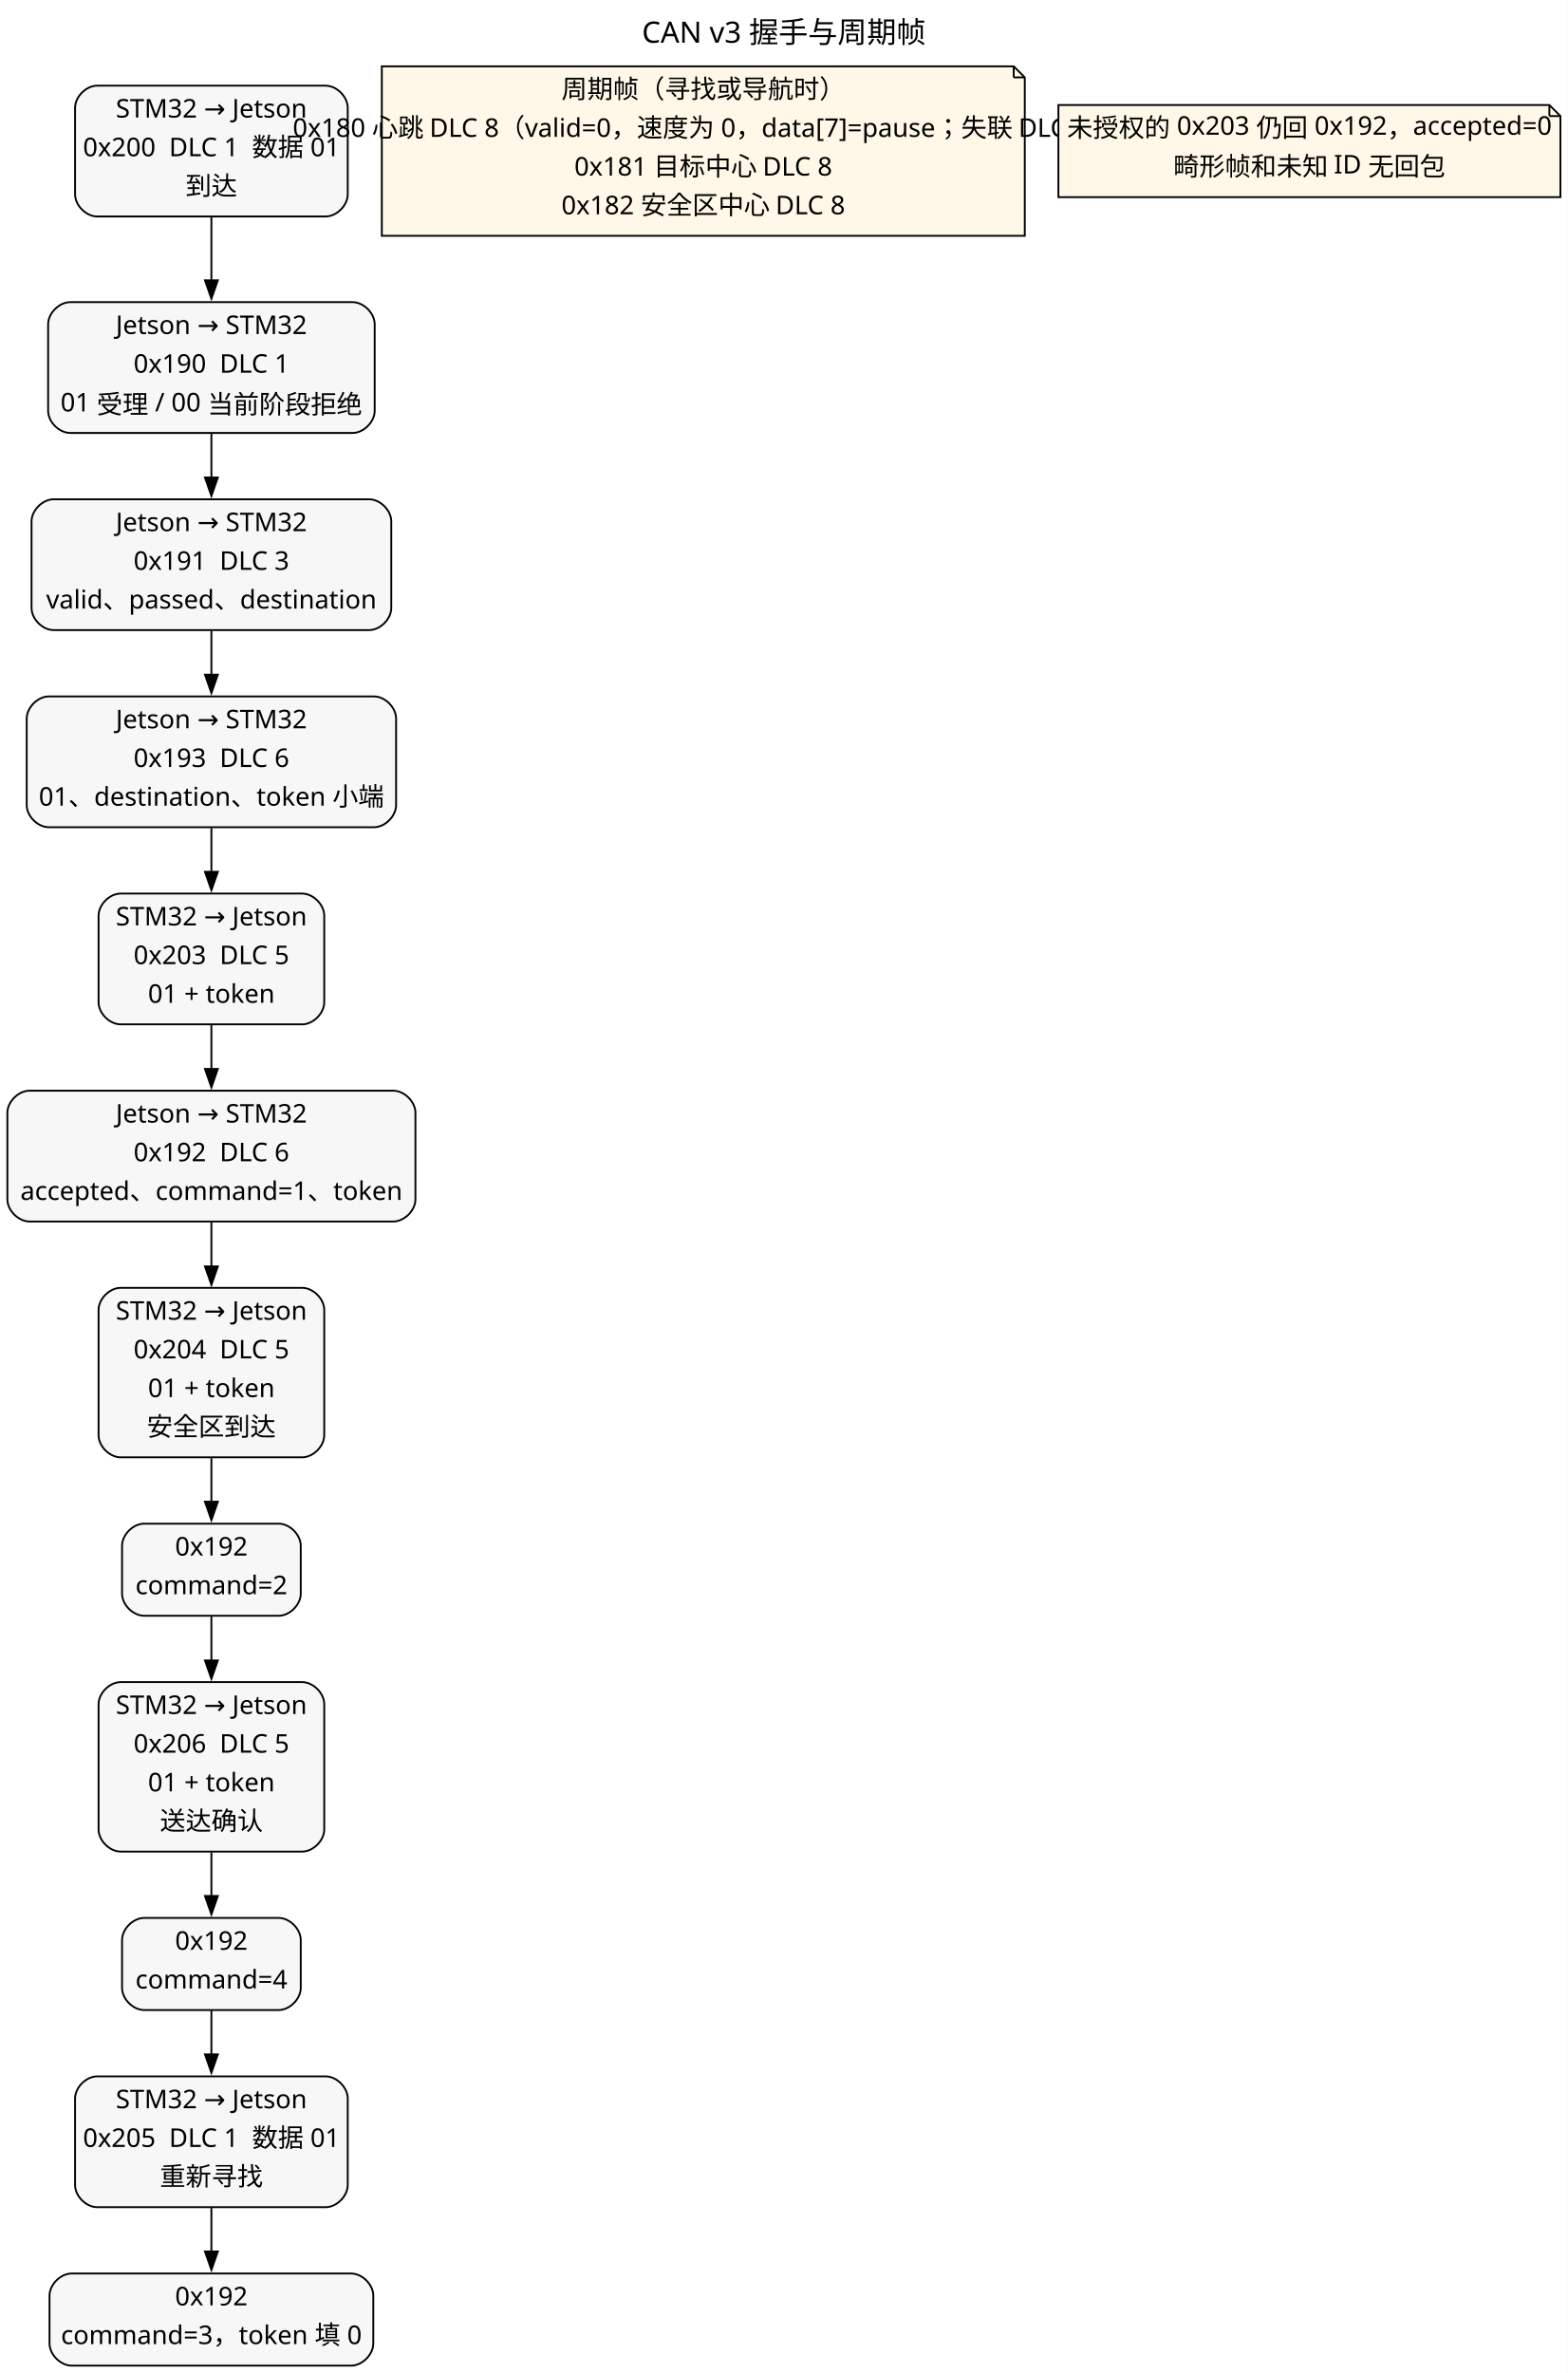
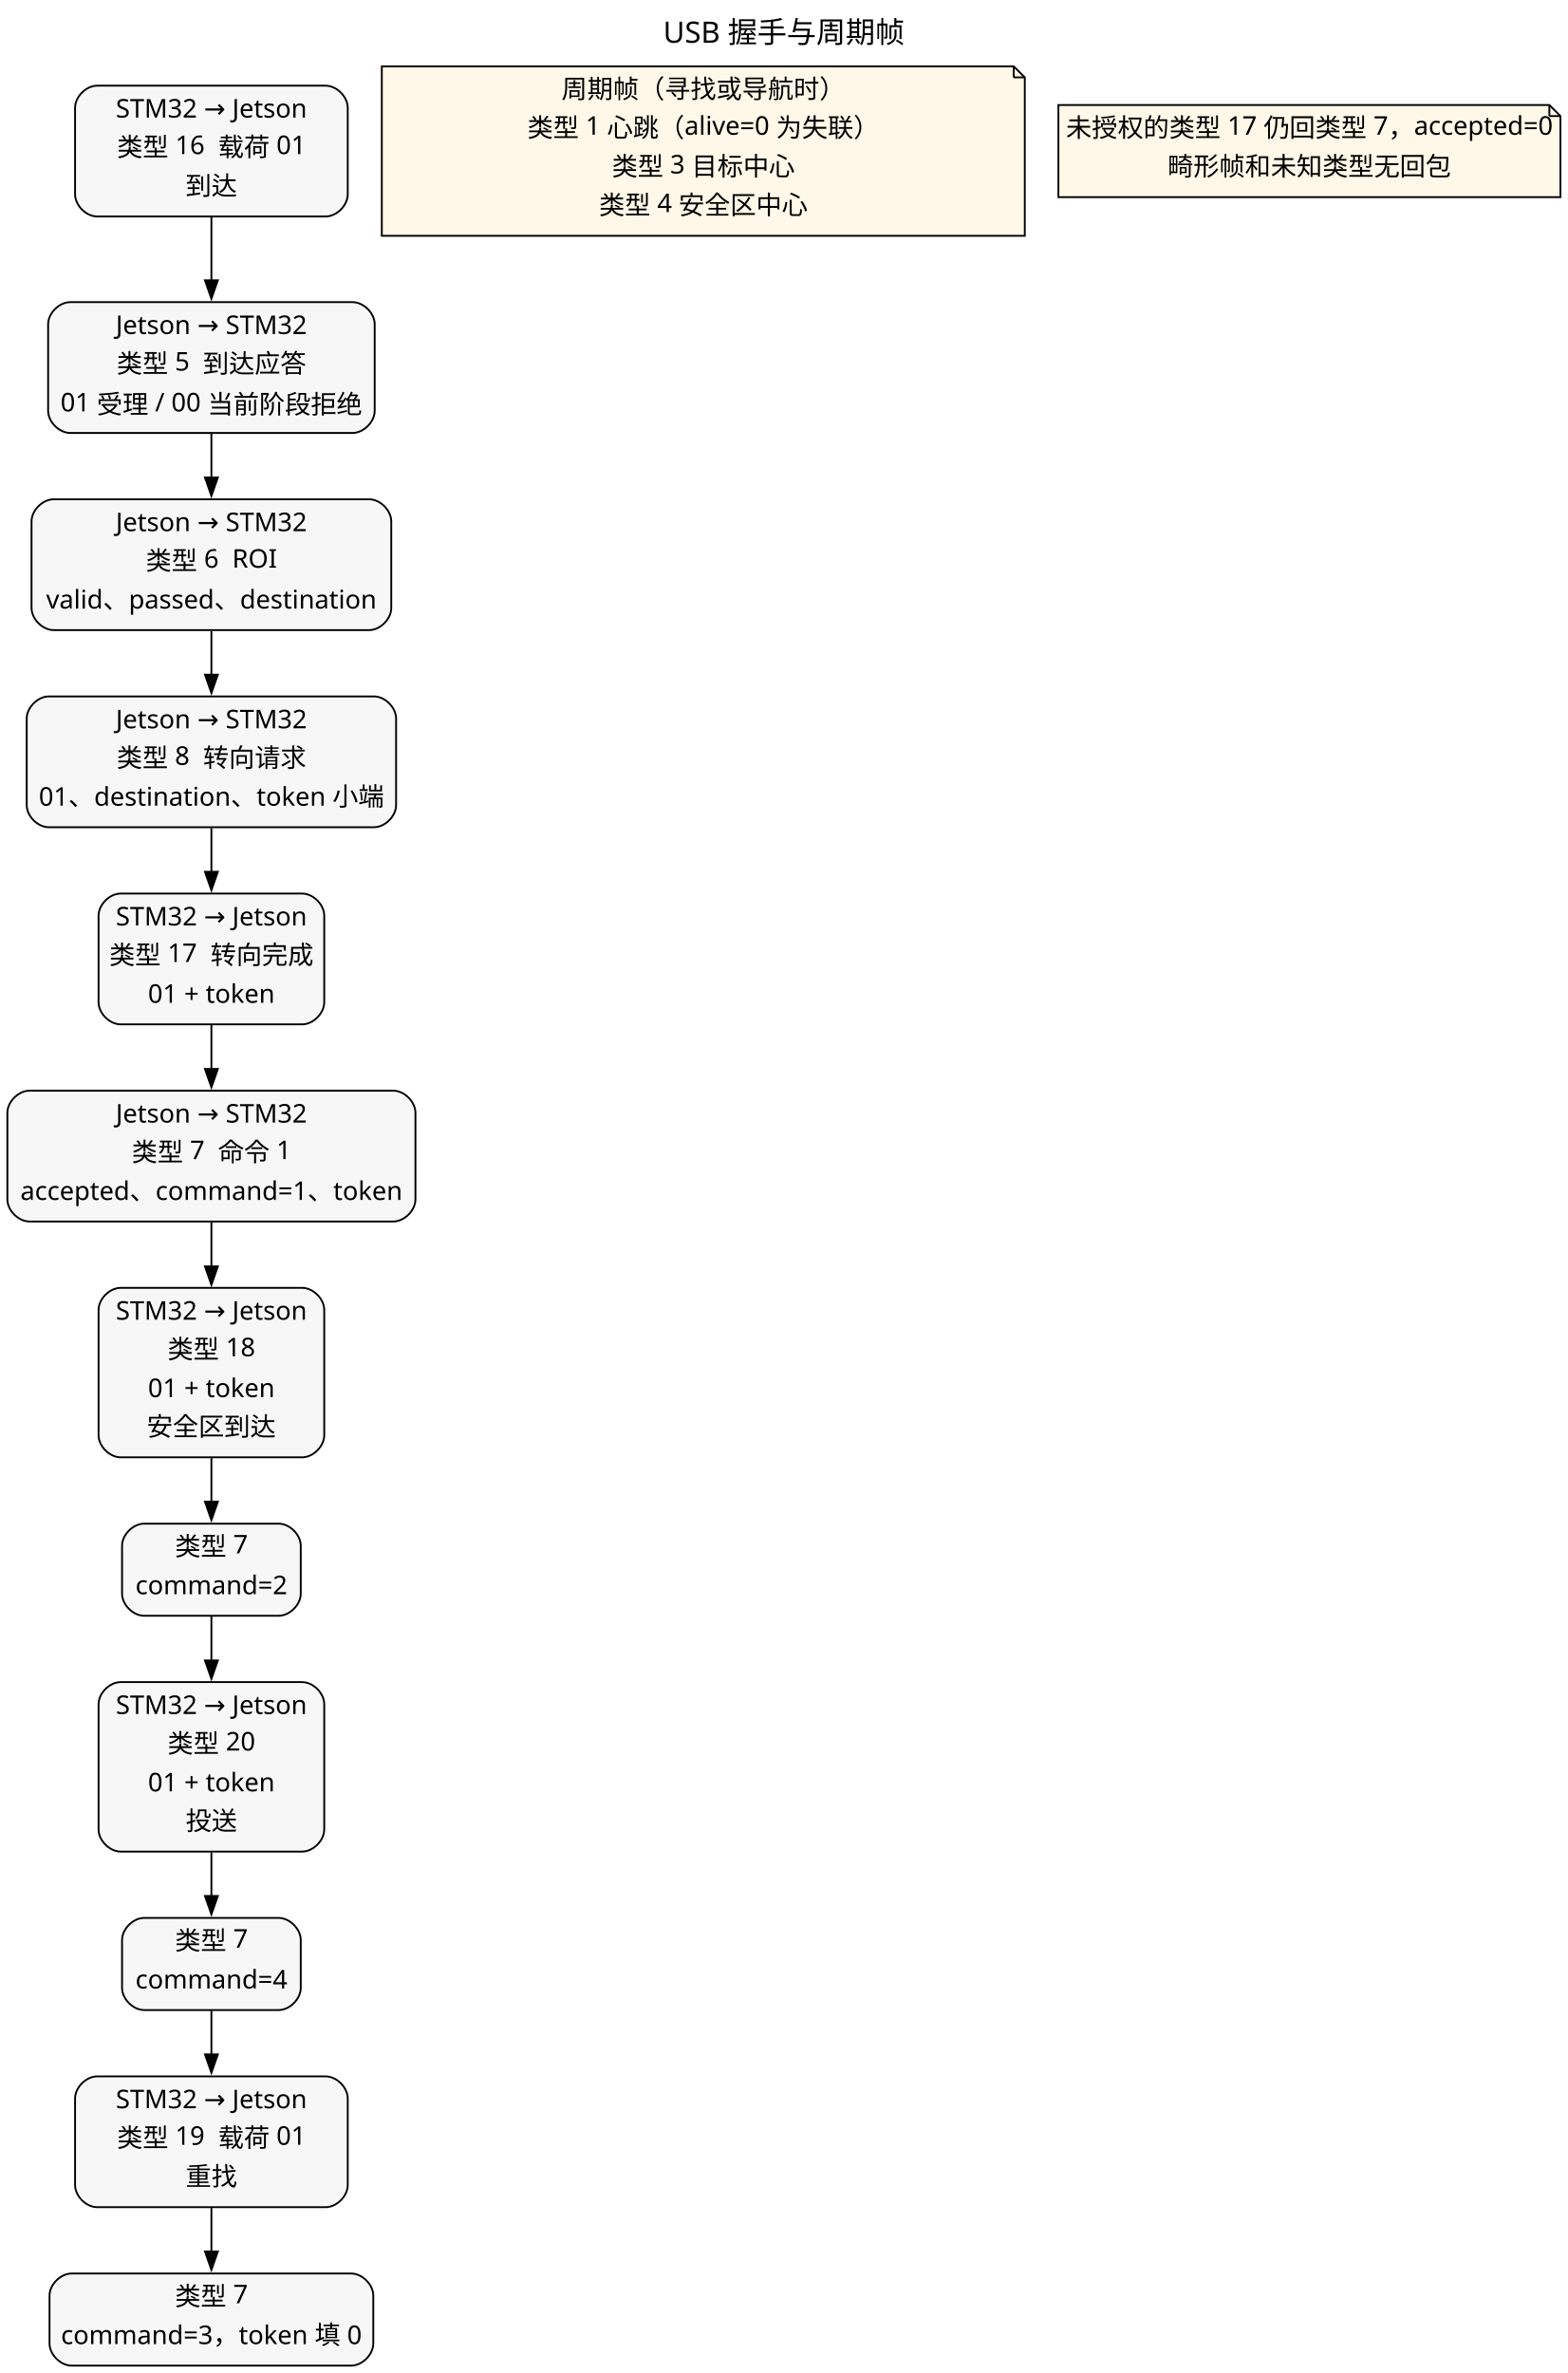
<svg xmlns="http://www.w3.org/2000/svg" width="851pt" height="1288pt" viewBox="0.00 0.00 851.00 1288.00">
  <g id="graph0" class="graph" transform="scale(1 1) rotate(0) translate(4 1284)">
    <polygon fill="white" stroke="none" points="-4,4 -4,-1284 847,-1284 847,4 -4,4" />
-     <text xml:space="preserve" text-anchor="middle" x="421.5" y="-1260.8" font-family="Microsoft YaHei" font-size="16.00">CAN v3 握手与周期帧</text>
+     <text xml:space="preserve" text-anchor="middle" x="421.5" y="-1260.8" font-family="Microsoft YaHei" font-size="16.00">USB 握手与周期帧</text>
    <g id="node1" class="node">
      <path fill="#f7f7f7" stroke="black" d="M172.75,-1237.5C172.75,-1237.5 48.75,-1237.5 48.75,-1237.5 42.75,-1237.5 36.75,-1231.5 36.75,-1225.5 36.75,-1225.5 36.75,-1178.5 36.75,-1178.5 36.75,-1172.5 42.75,-1166.5 48.75,-1166.5 48.75,-1166.5 172.75,-1166.5 172.75,-1166.5 178.75,-1166.5 184.75,-1172.5 184.75,-1178.5 184.75,-1178.5 184.75,-1225.5 184.75,-1225.5 184.75,-1231.5 178.75,-1237.5 172.75,-1237.5" />
      <text xml:space="preserve" text-anchor="middle" x="110.75" y="-1220.2" font-family="Microsoft YaHei" font-size="14.00">STM32 → Jetson</text>
-       <text xml:space="preserve" text-anchor="middle" x="110.75" y="-1199.2" font-family="Microsoft YaHei" font-size="14.00">0x200  DLC 1  数据 01</text>
+       <text xml:space="preserve" text-anchor="middle" x="110.75" y="-1199.2" font-family="Microsoft YaHei" font-size="14.00">类型 16  载荷 01</text>
      <text xml:space="preserve" text-anchor="middle" x="110.75" y="-1178.2" font-family="Microsoft YaHei" font-size="14.00">到达</text>
    </g>
    <g id="node2" class="node">
      <path fill="#f7f7f7" stroke="black" d="M187.38,-1120C187.38,-1120 34.12,-1120 34.12,-1120 28.12,-1120 22.12,-1114 22.12,-1108 22.12,-1108 22.12,-1061 22.12,-1061 22.12,-1055 28.12,-1049 34.12,-1049 34.12,-1049 187.38,-1049 187.38,-1049 193.38,-1049 199.38,-1055 199.38,-1061 199.38,-1061 199.38,-1108 199.38,-1108 199.38,-1114 193.38,-1120 187.38,-1120" />
      <text xml:space="preserve" text-anchor="middle" x="110.75" y="-1102.7" font-family="Microsoft YaHei" font-size="14.00">Jetson → STM32</text>
-       <text xml:space="preserve" text-anchor="middle" x="110.75" y="-1081.7" font-family="Microsoft YaHei" font-size="14.00">0x190  DLC 1</text>
+       <text xml:space="preserve" text-anchor="middle" x="110.75" y="-1081.7" font-family="Microsoft YaHei" font-size="14.00">类型 5  到达应答</text>
      <text xml:space="preserve" text-anchor="middle" x="110.75" y="-1060.7" font-family="Microsoft YaHei" font-size="14.00">01 受理 / 00 当前阶段拒绝</text>
    </g>
    <g id="edge1" class="edge">
      <path fill="none" stroke="black" d="M110.75,-1166.03C110.75,-1155.18 110.75,-1143.04 110.75,-1131.55" />
      <polygon fill="black" stroke="black" points="114.25,-1131.86 110.75,-1121.86 107.25,-1131.86 114.25,-1131.86" />
    </g>
    <g id="node3" class="node">
      <path fill="#f7f7f7" stroke="black" d="M196.38,-1013C196.38,-1013 25.12,-1013 25.12,-1013 19.12,-1013 13.12,-1007 13.12,-1001 13.12,-1001 13.12,-954 13.12,-954 13.12,-948 19.12,-942 25.12,-942 25.12,-942 196.38,-942 196.38,-942 202.38,-942 208.38,-948 208.38,-954 208.38,-954 208.38,-1001 208.38,-1001 208.38,-1007 202.38,-1013 196.38,-1013" />
      <text xml:space="preserve" text-anchor="middle" x="110.75" y="-995.7" font-family="Microsoft YaHei" font-size="14.00">Jetson → STM32</text>
-       <text xml:space="preserve" text-anchor="middle" x="110.75" y="-974.7" font-family="Microsoft YaHei" font-size="14.00">0x191  DLC 3</text>
+       <text xml:space="preserve" text-anchor="middle" x="110.75" y="-974.7" font-family="Microsoft YaHei" font-size="14.00">类型 6  ROI</text>
      <text xml:space="preserve" text-anchor="middle" x="110.75" y="-953.7" font-family="Microsoft YaHei" font-size="14.00">valid、passed、destination</text>
    </g>
    <g id="edge2" class="edge">
      <path fill="none" stroke="black" d="M110.75,-1048.54C110.75,-1040.92 110.75,-1032.75 110.75,-1024.77" />
      <polygon fill="black" stroke="black" points="114.25,-1024.82 110.75,-1014.82 107.25,-1024.82 114.25,-1024.82" />
    </g>
    <g id="node4" class="node">
      <path fill="#f7f7f7" stroke="black" d="M199,-906C199,-906 22.5,-906 22.5,-906 16.5,-906 10.5,-900 10.5,-894 10.5,-894 10.5,-847 10.5,-847 10.5,-841 16.5,-835 22.5,-835 22.5,-835 199,-835 199,-835 205,-835 211,-841 211,-847 211,-847 211,-894 211,-894 211,-900 205,-906 199,-906" />
      <text xml:space="preserve" text-anchor="middle" x="110.75" y="-888.7" font-family="Microsoft YaHei" font-size="14.00">Jetson → STM32</text>
-       <text xml:space="preserve" text-anchor="middle" x="110.75" y="-867.7" font-family="Microsoft YaHei" font-size="14.00">0x193  DLC 6</text>
+       <text xml:space="preserve" text-anchor="middle" x="110.75" y="-867.7" font-family="Microsoft YaHei" font-size="14.00">类型 8  转向请求</text>
      <text xml:space="preserve" text-anchor="middle" x="110.75" y="-846.7" font-family="Microsoft YaHei" font-size="14.00">01、destination、token 小端</text>
    </g>
    <g id="edge3" class="edge">
      <path fill="none" stroke="black" d="M110.75,-941.54C110.75,-933.92 110.75,-925.75 110.75,-917.77" />
      <polygon fill="black" stroke="black" points="114.25,-917.82 110.75,-907.82 107.25,-917.82 114.25,-917.82" />
    </g>
    <g id="node5" class="node">
      <path fill="#f7f7f7" stroke="black" d="M160,-799C160,-799 61.5,-799 61.5,-799 55.5,-799 49.5,-793 49.5,-787 49.5,-787 49.5,-740 49.5,-740 49.5,-734 55.5,-728 61.5,-728 61.5,-728 160,-728 160,-728 166,-728 172,-734 172,-740 172,-740 172,-787 172,-787 172,-793 166,-799 160,-799" />
      <text xml:space="preserve" text-anchor="middle" x="110.75" y="-781.7" font-family="Microsoft YaHei" font-size="14.00">STM32 → Jetson</text>
-       <text xml:space="preserve" text-anchor="middle" x="110.75" y="-760.7" font-family="Microsoft YaHei" font-size="14.00">0x203  DLC 5</text>
+       <text xml:space="preserve" text-anchor="middle" x="110.75" y="-760.7" font-family="Microsoft YaHei" font-size="14.00">类型 17  转向完成</text>
      <text xml:space="preserve" text-anchor="middle" x="110.75" y="-739.7" font-family="Microsoft YaHei" font-size="14.00">01 + token</text>
    </g>
    <g id="edge4" class="edge">
      <path fill="none" stroke="black" d="M110.75,-834.54C110.75,-826.92 110.75,-818.75 110.75,-810.77" />
      <polygon fill="black" stroke="black" points="114.25,-810.82 110.75,-800.82 107.25,-810.82 114.25,-810.82" />
    </g>
    <g id="node6" class="node">
      <path fill="#f7f7f7" stroke="black" d="M209.5,-692C209.5,-692 12,-692 12,-692 6,-692 0,-686 0,-680 0,-680 0,-633 0,-633 0,-627 6,-621 12,-621 12,-621 209.5,-621 209.5,-621 215.5,-621 221.5,-627 221.5,-633 221.5,-633 221.5,-680 221.5,-680 221.5,-686 215.5,-692 209.5,-692" />
      <text xml:space="preserve" text-anchor="middle" x="110.75" y="-674.7" font-family="Microsoft YaHei" font-size="14.00">Jetson → STM32</text>
-       <text xml:space="preserve" text-anchor="middle" x="110.75" y="-653.7" font-family="Microsoft YaHei" font-size="14.00">0x192  DLC 6</text>
+       <text xml:space="preserve" text-anchor="middle" x="110.75" y="-653.7" font-family="Microsoft YaHei" font-size="14.00">类型 7  命令 1</text>
      <text xml:space="preserve" text-anchor="middle" x="110.75" y="-632.7" font-family="Microsoft YaHei" font-size="14.00">accepted、command=1、token</text>
    </g>
    <g id="edge5" class="edge">
      <path fill="none" stroke="black" d="M110.75,-727.54C110.75,-719.92 110.75,-711.75 110.75,-703.77" />
      <polygon fill="black" stroke="black" points="114.25,-703.82 110.75,-693.82 107.25,-703.82 114.25,-703.82" />
    </g>
    <g id="node7" class="node">
      <path fill="#f7f7f7" stroke="black" d="M160,-585C160,-585 61.5,-585 61.5,-585 55.5,-585 49.5,-579 49.5,-573 49.5,-573 49.5,-505 49.5,-505 49.5,-499 55.5,-493 61.5,-493 61.5,-493 160,-493 160,-493 166,-493 172,-499 172,-505 172,-505 172,-573 172,-573 172,-579 166,-585 160,-585" />
      <text xml:space="preserve" text-anchor="middle" x="110.75" y="-567.7" font-family="Microsoft YaHei" font-size="14.00">STM32 → Jetson</text>
-       <text xml:space="preserve" text-anchor="middle" x="110.75" y="-546.7" font-family="Microsoft YaHei" font-size="14.00">0x204  DLC 5</text>
+       <text xml:space="preserve" text-anchor="middle" x="110.75" y="-546.7" font-family="Microsoft YaHei" font-size="14.00">类型 18</text>
      <text xml:space="preserve" text-anchor="middle" x="110.75" y="-525.7" font-family="Microsoft YaHei" font-size="14.00">01 + token</text>
      <text xml:space="preserve" text-anchor="middle" x="110.75" y="-504.7" font-family="Microsoft YaHei" font-size="14.00">安全区到达</text>
    </g>
    <g id="edge6" class="edge">
      <path fill="none" stroke="black" d="M110.75,-620.53C110.75,-612.95 110.75,-604.75 110.75,-596.57" />
      <polygon fill="black" stroke="black" points="114.25,-596.62 110.75,-586.62 107.25,-596.62 114.25,-596.62" />
    </g>
    <g id="node8" class="node">
      <path fill="#f7f7f7" stroke="black" d="M147.25,-457C147.25,-457 74.25,-457 74.25,-457 68.25,-457 62.25,-451 62.25,-445 62.25,-445 62.25,-419 62.25,-419 62.25,-413 68.25,-407 74.25,-407 74.25,-407 147.25,-407 147.25,-407 153.25,-407 159.25,-413 159.25,-419 159.25,-419 159.25,-445 159.25,-445 159.25,-451 153.25,-457 147.25,-457" />
-       <text xml:space="preserve" text-anchor="middle" x="110.75" y="-439.7" font-family="Microsoft YaHei" font-size="14.00">0x192</text>
+       <text xml:space="preserve" text-anchor="middle" x="110.75" y="-439.7" font-family="Microsoft YaHei" font-size="14.00">类型 7</text>
      <text xml:space="preserve" text-anchor="middle" x="110.75" y="-418.7" font-family="Microsoft YaHei" font-size="14.00">command=2</text>
    </g>
    <g id="edge7" class="edge">
      <path fill="none" stroke="black" d="M110.75,-492.56C110.75,-484.63 110.75,-476.48 110.75,-468.85" />
      <polygon fill="black" stroke="black" points="114.25,-468.92 110.75,-458.92 107.25,-468.92 114.25,-468.92" />
    </g>
    <g id="node9" class="node">
      <path fill="#f7f7f7" stroke="black" d="M160,-371C160,-371 61.5,-371 61.5,-371 55.5,-371 49.5,-365 49.5,-359 49.5,-359 49.5,-291 49.5,-291 49.5,-285 55.5,-279 61.5,-279 61.5,-279 160,-279 160,-279 166,-279 172,-285 172,-291 172,-291 172,-359 172,-359 172,-365 166,-371 160,-371" />
      <text xml:space="preserve" text-anchor="middle" x="110.75" y="-353.7" font-family="Microsoft YaHei" font-size="14.00">STM32 → Jetson</text>
-       <text xml:space="preserve" text-anchor="middle" x="110.75" y="-332.7" font-family="Microsoft YaHei" font-size="14.00">0x206  DLC 5</text>
+       <text xml:space="preserve" text-anchor="middle" x="110.75" y="-332.7" font-family="Microsoft YaHei" font-size="14.00">类型 20</text>
      <text xml:space="preserve" text-anchor="middle" x="110.75" y="-311.7" font-family="Microsoft YaHei" font-size="14.00">01 + token</text>
-       <text xml:space="preserve" text-anchor="middle" x="110.75" y="-290.7" font-family="Microsoft YaHei" font-size="14.00">送达确认</text>
+       <text xml:space="preserve" text-anchor="middle" x="110.75" y="-290.7" font-family="Microsoft YaHei" font-size="14.00">投送</text>
    </g>
    <g id="edge8" class="edge">
      <path fill="none" stroke="black" d="M110.75,-406.65C110.75,-399.4 110.75,-391.14 110.75,-382.73" />
      <polygon fill="black" stroke="black" points="114.25,-382.77 110.75,-372.77 107.25,-382.77 114.25,-382.77" />
    </g>
    <g id="node10" class="node">
      <path fill="#f7f7f7" stroke="black" d="M147.25,-243C147.25,-243 74.25,-243 74.25,-243 68.25,-243 62.25,-237 62.25,-231 62.25,-231 62.25,-205 62.25,-205 62.25,-199 68.25,-193 74.25,-193 74.25,-193 147.25,-193 147.25,-193 153.25,-193 159.25,-199 159.25,-205 159.25,-205 159.25,-231 159.25,-231 159.25,-237 153.25,-243 147.25,-243" />
-       <text xml:space="preserve" text-anchor="middle" x="110.75" y="-225.7" font-family="Microsoft YaHei" font-size="14.00">0x192</text>
+       <text xml:space="preserve" text-anchor="middle" x="110.75" y="-225.7" font-family="Microsoft YaHei" font-size="14.00">类型 7</text>
      <text xml:space="preserve" text-anchor="middle" x="110.75" y="-204.7" font-family="Microsoft YaHei" font-size="14.00">command=4</text>
    </g>
    <g id="edge9" class="edge">
      <path fill="none" stroke="black" d="M110.75,-278.56C110.75,-270.63 110.75,-262.48 110.75,-254.85" />
      <polygon fill="black" stroke="black" points="114.25,-254.92 110.75,-244.92 107.25,-254.92 114.25,-254.92" />
    </g>
    <g id="node11" class="node">
      <path fill="#f7f7f7" stroke="black" d="M172.75,-157C172.75,-157 48.75,-157 48.75,-157 42.75,-157 36.75,-151 36.75,-145 36.75,-145 36.75,-98 36.75,-98 36.75,-92 42.75,-86 48.75,-86 48.75,-86 172.75,-86 172.75,-86 178.75,-86 184.75,-92 184.75,-98 184.75,-98 184.75,-145 184.75,-145 184.75,-151 178.75,-157 172.75,-157" />
      <text xml:space="preserve" text-anchor="middle" x="110.75" y="-139.7" font-family="Microsoft YaHei" font-size="14.00">STM32 → Jetson</text>
-       <text xml:space="preserve" text-anchor="middle" x="110.75" y="-118.7" font-family="Microsoft YaHei" font-size="14.00">0x205  DLC 1  数据 01</text>
-       <text xml:space="preserve" text-anchor="middle" x="110.75" y="-97.7" font-family="Microsoft YaHei" font-size="14.00">重新寻找</text>
+       <text xml:space="preserve" text-anchor="middle" x="110.75" y="-118.7" font-family="Microsoft YaHei" font-size="14.00">类型 19  载荷 01</text>
+       <text xml:space="preserve" text-anchor="middle" x="110.75" y="-97.7" font-family="Microsoft YaHei" font-size="14.00">重找</text>
    </g>
    <g id="edge10" class="edge">
      <path fill="none" stroke="black" d="M110.75,-192.66C110.75,-185.38 110.75,-177.13 110.75,-168.92" />
      <polygon fill="black" stroke="black" points="114.25,-168.95 110.75,-158.95 107.25,-168.95 114.25,-168.95" />
    </g>
    <g id="node12" class="node">
      <path fill="#f7f7f7" stroke="black" d="M186.62,-50C186.62,-50 34.88,-50 34.88,-50 28.88,-50 22.88,-44 22.88,-38 22.88,-38 22.88,-12 22.88,-12 22.88,-6 28.88,0 34.88,0 34.88,0 186.62,0 186.62,0 192.62,0 198.62,-6 198.62,-12 198.62,-12 198.62,-38 198.62,-38 198.62,-44 192.62,-50 186.62,-50" />
-       <text xml:space="preserve" text-anchor="middle" x="110.75" y="-32.7" font-family="Microsoft YaHei" font-size="14.00">0x192</text>
+       <text xml:space="preserve" text-anchor="middle" x="110.75" y="-32.7" font-family="Microsoft YaHei" font-size="14.00">类型 7</text>
      <text xml:space="preserve" text-anchor="middle" x="110.75" y="-11.7" font-family="Microsoft YaHei" font-size="14.00">command=3，token 填 0</text>
    </g>
    <g id="edge11" class="edge">
      <path fill="none" stroke="black" d="M110.75,-85.58C110.75,-77.83 110.75,-69.6 110.75,-61.82" />
      <polygon fill="black" stroke="black" points="114.25,-61.97 110.75,-51.97 107.25,-61.97 114.25,-61.97" />
    </g>
    <g id="node13" class="node">
      <polygon fill="#fff8e8" stroke="black" points="546.25,-1248 203.25,-1248 203.25,-1156 552.25,-1156 552.25,-1242 546.25,-1248" />
      <polyline fill="none" stroke="black" points="546.25,-1248 546.25,-1242" />
      <polyline fill="none" stroke="black" points="552.25,-1242 546.25,-1242" />
      <text xml:space="preserve" text-anchor="middle" x="377.75" y="-1230.7" font-family="Microsoft YaHei" font-size="14.00">周期帧（寻找或导航时）</text>
-       <text xml:space="preserve" text-anchor="middle" x="377.75" y="-1209.7" font-family="Microsoft YaHei" font-size="14.00">0x180 心跳 DLC 8（valid=0，速度为 0，data[7]=pause；失联 DLC 0）</text>
-       <text xml:space="preserve" text-anchor="middle" x="377.75" y="-1188.7" font-family="Microsoft YaHei" font-size="14.00">0x181 目标中心 DLC 8</text>
-       <text xml:space="preserve" text-anchor="middle" x="377.75" y="-1167.7" font-family="Microsoft YaHei" font-size="14.00">0x182 安全区中心 DLC 8</text>
+       <text xml:space="preserve" text-anchor="middle" x="377.75" y="-1209.7" font-family="Microsoft YaHei" font-size="14.00">类型 1 心跳（alive=0 为失联）</text>
+       <text xml:space="preserve" text-anchor="middle" x="377.75" y="-1188.7" font-family="Microsoft YaHei" font-size="14.00">类型 3 目标中心</text>
+       <text xml:space="preserve" text-anchor="middle" x="377.75" y="-1167.7" font-family="Microsoft YaHei" font-size="14.00">类型 4 安全区中心</text>
    </g>
    <g id="node14" class="node">
      <polygon fill="#fff8e8" stroke="black" points="837,-1227 570.5,-1227 570.5,-1177 843,-1177 843,-1221 837,-1227" />
      <polyline fill="none" stroke="black" points="837,-1227 837,-1221" />
      <polyline fill="none" stroke="black" points="843,-1221 837,-1221" />
-       <text xml:space="preserve" text-anchor="middle" x="706.75" y="-1209.7" font-family="Microsoft YaHei" font-size="14.00">未授权的 0x203 仍回 0x192，accepted=0</text>
-       <text xml:space="preserve" text-anchor="middle" x="706.75" y="-1188.7" font-family="Microsoft YaHei" font-size="14.00">畸形帧和未知 ID 无回包</text>
+       <text xml:space="preserve" text-anchor="middle" x="706.75" y="-1209.7" font-family="Microsoft YaHei" font-size="14.00">未授权的类型 17 仍回类型 7，accepted=0</text>
+       <text xml:space="preserve" text-anchor="middle" x="706.75" y="-1188.7" font-family="Microsoft YaHei" font-size="14.00">畸形帧和未知类型无回包</text>
    </g>
  </g>
</svg>
